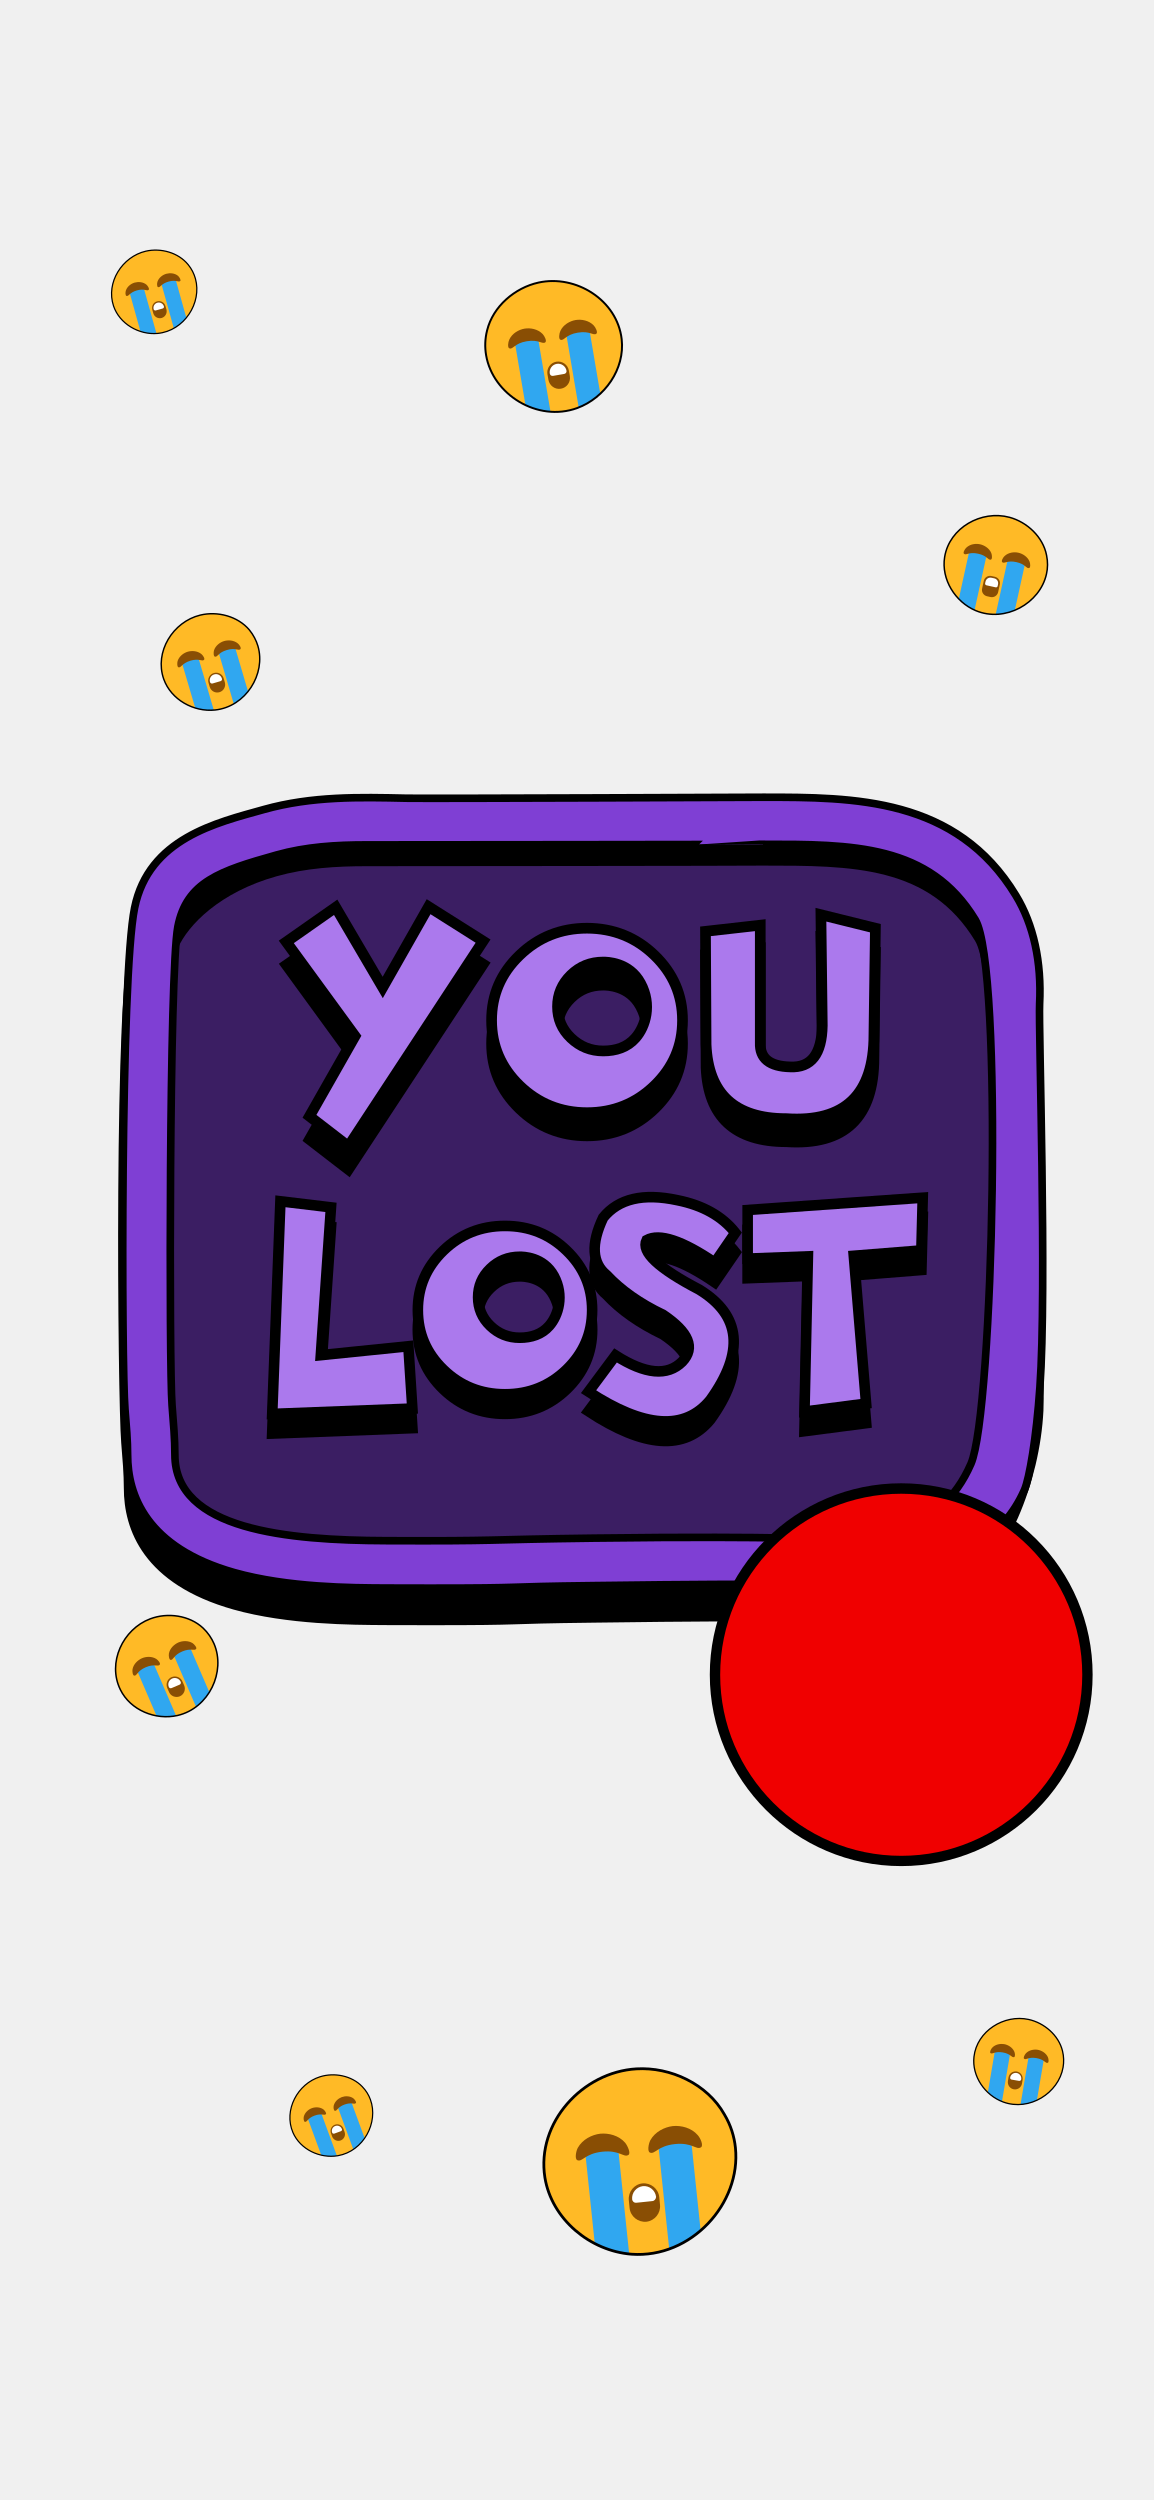
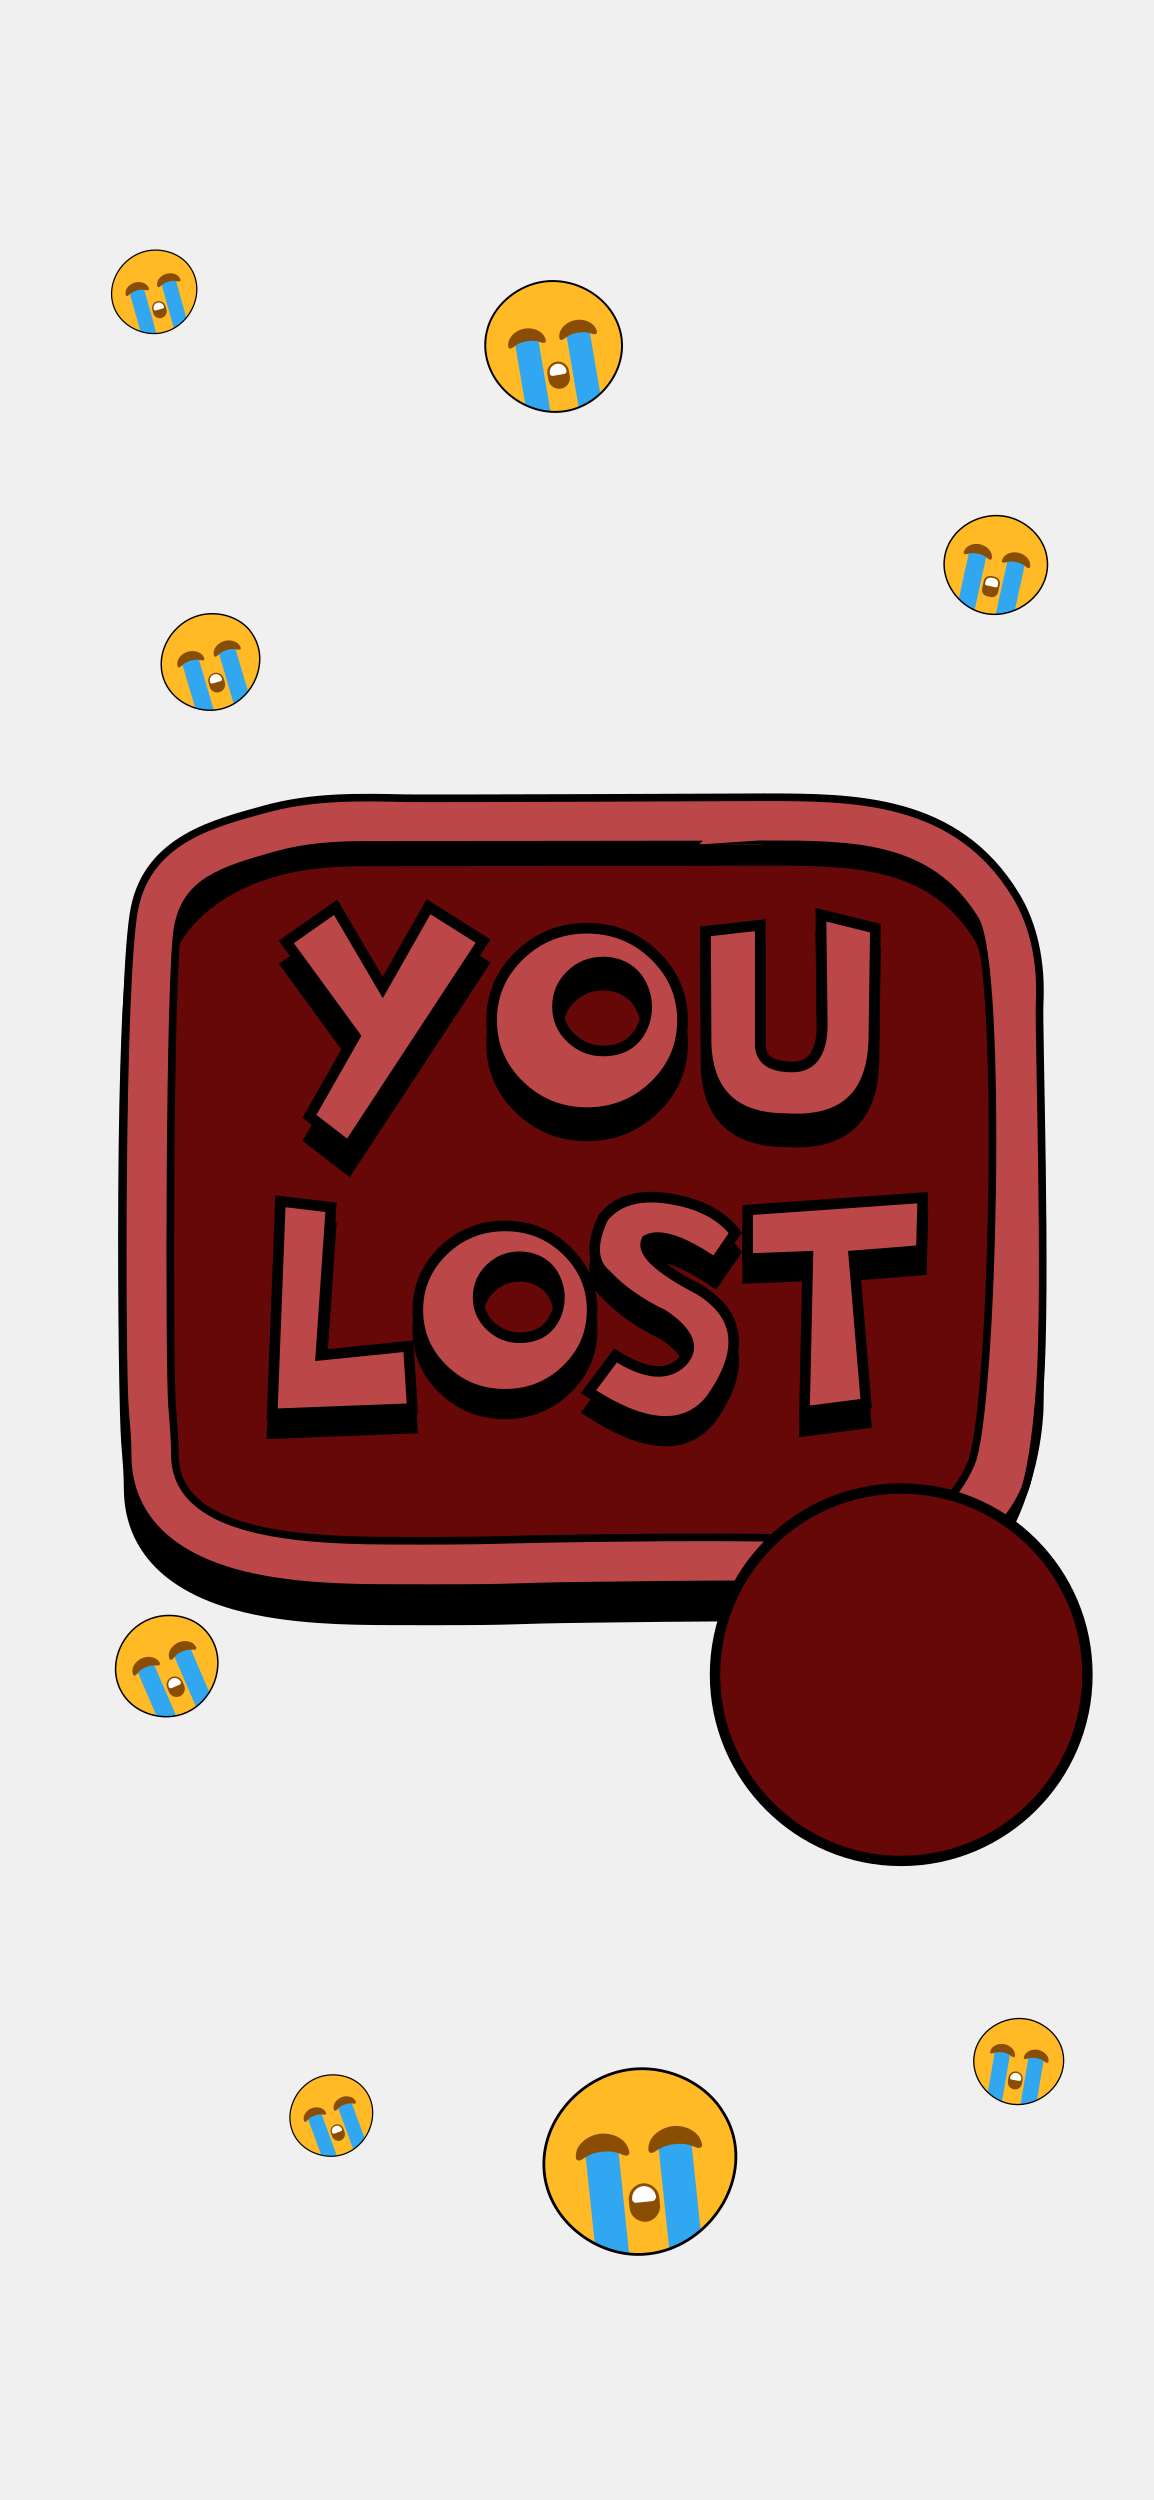
<svg xmlns="http://www.w3.org/2000/svg" xmlns:xlink="http://www.w3.org/1999/xlink" version="1.1" id="Layer_1" x="0px" y="0px" viewBox="0 0 1179 2556" style="enable-background:new 0 0 1179 2556;" xml:space="preserve">
  <style type="text/css">
	.st0{fill:#FFBA26;}
	.st1{fill:#894E04;}
	.st2{fill:#FFFFFF;}
	.st3{clip-path:url(#SVGID_00000084515904799742799510000004405406800678446772_);}
	.st4{fill:#30A7F0;}
	.st5{fill:none;stroke:#000000;stroke-width:1.333;stroke-miterlimit:10;}
	.st6{clip-path:url(#SVGID_00000116198721488687898950000003676905715645630130_);}
	.st7{fill:none;stroke:#000000;stroke-width:2.027;stroke-miterlimit:10;}
	.st8{clip-path:url(#SVGID_00000178890352439365459140000001639889091118144185_);}
	.st9{fill:none;stroke:#000000;stroke-width:1.483;stroke-miterlimit:10;}
	.st10{clip-path:url(#SVGID_00000181792408549145722800000002384496395006553015_);}
	.st11{fill:none;stroke:#000000;stroke-width:1.249;stroke-miterlimit:10;}
	.st12{clip-path:url(#SVGID_00000100373751323519921120000008508761349206257556_);}
	.st13{fill:none;stroke:#000000;stroke-width:1.532;stroke-miterlimit:10;}
	.st14{clip-path:url(#SVGID_00000133501068959256052000000013150691444266456222_);}
	.st15{fill:none;stroke:#000000;stroke-width:1.55;stroke-miterlimit:10;}
	.st16{clip-path:url(#SVGID_00000118380396609910873730000001492571043154238882_);}
	.st17{fill:none;stroke:#000000;stroke-width:2.862;stroke-miterlimit:10;}
	.st18{clip-path:url(#SVGID_00000111179968194771389820000003659712160874529727_);}
	.st19{fill:none;stroke:#000000;stroke-width:1.282;stroke-miterlimit:10;}
	.st20{stroke:#000000;stroke-width:7.798;stroke-miterlimit:10;}
- 	.st21{fill:#3B1E63;}
- 	.st22{fill:#7F3FD4;stroke:#000000;stroke-width:7.798;stroke-miterlimit:10;}
+ 	.st21{fill:#660708;}
+ 	.st22{fill:#bc4749;stroke:#000000;stroke-width:7.798;stroke-miterlimit:10;}
	.st23{stroke:#000000;stroke-width:10.92;stroke-miterlimit:10;}
- 	.st24{fill:#AB79ED;stroke:#000000;stroke-width:10.92;stroke-miterlimit:10;}
- 	.st25{fill:#F00000;}
- 	.st26{fill:#AB79ED;stroke:#000000;stroke-width:10.82;stroke-miterlimit:10;}
+ 	.st24{fill:#bc4749;stroke:#000000;stroke-width:10.92;stroke-miterlimit:10;}
+ 	.st25{fill:#660708;}
+ 	.st26{fill:#bc4749;stroke:#000000;stroke-width:10.82;stroke-miterlimit:10;}
</style>
  <g>
    <g>
      <path class="st0" d="M1086.9,2113.6c-4.5,26.4-34.5,45.3-61.2,35.5c-18.6-6.8-32.2-26.3-29.9-46.3c3-26.3,30.8-43.6,55.9-38.1    c15.9,3.5,30.7,16.1,34.6,32.2C1087.7,2102.6,1087.8,2108.3,1086.9,2113.6z" />
      <path class="st1" d="M1036.5,2136.1L1036.5,2136.1c-4-0.7-6.6-4.4-6-8.4l0.6-3.8c0.7-4,4.4-6.6,8.4-6l0,0c4,0.7,6.6,4.4,6,8.4    l-0.6,3.8C1044.3,2134.1,1040.5,2136.8,1036.5,2136.1z" />
      <path class="st2" d="M1041.9,2127.5l-7.6-1.3c-1-0.2-1.7-1.1-1.5-2.1l0,0c0.5-3.1,3.5-5.2,6.6-4.7l0,0c3.1,0.5,5.2,3.5,4.7,6.6    l0,0C1043.9,2127,1042.9,2127.7,1041.9,2127.5z" />
      <g>
        <g>
          <defs>
            <path id="SVGID_1_" d="M1086.9,2113.6c-4.5,26.4-34.5,45.3-61.2,35.5c-18.6-6.8-32.2-26.3-29.9-46.3       c3-26.3,30.8-43.6,55.9-38.1c15.9,3.5,30.7,16.1,34.6,32.2C1087.7,2102.6,1087.8,2108.3,1086.9,2113.6z" />
          </defs>
          <clipPath id="SVGID_00000145029346788394443530000010171077442123181227_">
            <use xlink:href="#SVGID_1_" style="overflow:visible;" />
          </clipPath>
          <g style="clip-path:url(#SVGID_00000145029346788394443530000010171077442123181227_);">
            <rect x="993.5" y="2115.3" transform="matrix(0.1671 -0.9859 0.9859 0.1671 -1243.132 2774.86)" class="st4" width="54.6" height="15.8" />
            <rect x="1028" y="2121.2" transform="matrix(0.1671 -0.9859 0.9859 0.1671 -1220.219 2813.777)" class="st4" width="54.6" height="15.8" />
            <g>
              <path class="st1" d="M1036.8,2103.2c-2.5,0.8-3.3-3.4-11.6-4.8c-8.2-1.4-10.5,2.2-12.5,0.7c-1.2-0.9,0.5-4.3,1.8-5.6        c3.2-3.4,8.2-4.2,12.1-3.6c3.9,0.7,8.3,3.2,10.3,7.4C1037.8,2099,1038.2,2102.8,1036.8,2103.2z" />
            </g>
            <g>
              <path class="st1" d="M1071.2,2109c-2.5,0.8-3.3-3.4-11.6-4.8c-8.3-1.4-10.5,2.2-12.5,0.7c-1.2-0.9,0.5-4.3,1.8-5.6        c3.2-3.4,8.2-4.2,12.1-3.6c3.9,0.7,8.3,3.2,10.3,7.4C1072.1,2104.9,1072.6,2108.6,1071.2,2109z" />
            </g>
          </g>
        </g>
      </g>
      <path class="st5" d="M1086.9,2113.6c-4.5,26.4-34.5,45.3-61.2,35.5c-18.6-6.8-32.2-26.3-29.9-46.3c3-26.3,30.8-43.6,55.9-38.1    c15.9,3.5,30.7,16.1,34.6,32.2C1087.7,2102.6,1087.8,2108.3,1086.9,2113.6z" />
    </g>
    <g>
      <path class="st0" d="M497,363.2c6.8,40.1,52.5,68.8,93.1,54c28.2-10.3,49-40,45.5-70.4c-4.6-40-46.8-66.3-85-57.9    c-24.2,5.3-46.6,24.4-52.6,48.9C495.8,346.5,495.6,355.1,497,363.2z" />
      <path class="st1" d="M573.5,397.4L573.5,397.4c6-1,10.1-6.7,9.1-12.8l-1-5.7c-1-6-6.7-10.1-12.8-9.1l0,0c-6,1-10.1,6.7-9.1,12.8    l1,5.7C561.8,394.4,567.5,398.5,573.5,397.4z" />
      <path class="st2" d="M565.4,384.3l11.5-2c1.5-0.3,2.6-1.7,2.3-3.2l0,0c-0.8-4.7-5.3-7.9-10-7.1l0,0c-4.7,0.8-7.9,5.3-7.1,10l0,0    C562.4,383.5,563.8,384.6,565.4,384.3z" />
      <g>
        <g>
          <defs>
            <path id="SVGID_00000163038375336739027770000007344474929104307381_" d="M497,363.2c6.8,40.1,52.5,68.8,93.1,54       c28.2-10.3,49-40,45.5-70.4c-4.6-40-46.8-66.3-85-57.9c-24.2,5.3-46.6,24.4-52.6,48.9C495.8,346.5,495.6,355.1,497,363.2z" />
          </defs>
          <clipPath id="SVGID_00000124844504304380359000000002725891243693364353_">
            <use xlink:href="#SVGID_00000163038375336739027770000007344474929104307381_" style="overflow:visible;" />
          </clipPath>
          <g style="clip-path:url(#SVGID_00000124844504304380359000000002725891243693364353_);">
            <rect x="585.3" y="336.4" transform="matrix(0.9859 -0.1671 0.1671 0.9859 -54.7617 105.1318)" class="st4" width="24.1" height="83.1" />
            <rect x="532.8" y="345.3" transform="matrix(0.9859 -0.1671 0.1671 0.9859 -56.9844 96.4878)" class="st4" width="24.1" height="83.1" />
            <g>
              <path class="st1" d="M573.1,347.4c3.8,1.2,5-5.2,17.6-7.3c12.5-2.1,15.9,3.4,19,1.1c1.8-1.4-0.8-6.5-2.7-8.5        c-4.9-5.1-12.5-6.5-18.5-5.5c-5.9,1-12.7,4.8-15.6,11.2C571.7,341,570.9,346.7,573.1,347.4z" />
            </g>
            <g>
              <path class="st1" d="M520.9,356.2c3.8,1.2,5-5.2,17.6-7.3c12.5-2.1,15.9,3.4,19,1.1c1.8-1.4-0.8-6.5-2.7-8.5        c-4.9-5.1-12.5-6.5-18.5-5.5c-5.9,1-12.7,4.8-15.6,11.2C519.4,349.9,518.7,355.6,520.9,356.2z" />
            </g>
          </g>
        </g>
      </g>
      <path class="st7" d="M497,363.2c6.8,40.1,52.5,68.8,93.1,54c28.2-10.3,49-40,45.5-70.4c-4.6-40-46.8-66.3-85-57.9    c-24.2,5.3-46.6,24.4-52.6,48.9C495.8,346.5,495.6,355.1,497,363.2z" />
    </g>
    <g>
      <path class="st0" d="M263.7,660.5c8.4,28.6-12.4,62.1-43.8,65.4c-21.9,2.3-45-10.5-52.5-31.6c-9.8-27.8,9.4-58.6,37.3-65.4    c17.6-4.3,38.5,1.1,50.3,15.2C259.1,649.2,262,654.8,263.7,660.5z" />
      <path class="st1" d="M224.4,707.7L224.4,707.7c-4.3,1.3-8.8-1.2-10-5.5l-1.2-4.1c-1.3-4.3,1.2-8.8,5.5-10l0,0    c4.3-1.3,8.8,1.2,10,5.5l1.2,4.1C231.1,701.9,228.7,706.4,224.4,707.7z" />
      <path class="st2" d="M225.5,696.4l-8.2,2.4c-1.1,0.3-2.2-0.3-2.6-1.4l0,0c-1-3.4,0.9-6.9,4.3-7.9l0,0c3.4-1,6.9,0.9,7.9,4.3l0,0    C227.3,694.9,226.6,696.1,225.5,696.4z" />
      <g>
        <g>
          <defs>
            <path id="SVGID_00000176029088076111386570000011064844061559151549_" d="M263.7,660.5c8.4,28.6-12.4,62.1-43.8,65.4       c-21.9,2.3-45-10.5-52.5-31.6c-9.8-27.8,9.4-58.6,37.3-65.4c17.6-4.3,38.5,1.1,50.3,15.2C259.1,649.2,262,654.8,263.7,660.5z" />
          </defs>
          <clipPath id="SVGID_00000128472149932170481870000015433478892322203305_">
            <use xlink:href="#SVGID_00000176029088076111386570000011064844061559151549_" style="overflow:visible;" />
          </clipPath>
          <g style="clip-path:url(#SVGID_00000128472149932170481870000015433478892322203305_);">
            <rect x="193.7" y="672.1" transform="matrix(0.9591 -0.2831 0.2831 0.9591 -190.6037 86.0791)" class="st4" width="17.6" height="60.8" />
            <rect x="231.1" y="661.2" transform="matrix(0.9591 -0.2831 0.2831 0.9591 -185.9673 96.1922)" class="st4" width="17.6" height="60.8" />
            <g>
              <path class="st1" d="M208.6,674.6c-2.1,2-5-1.8-13.9,0.9s-9.3,7.3-12.1,6.8c-1.6-0.3-1.6-4.5-1-6.5c1.6-4.9,6.2-8.3,10.4-9.5        c4.2-1.2,9.9-0.9,13.9,2.4C207.5,670,209.8,673.5,208.6,674.6z" />
            </g>
            <g>
              <path class="st1" d="M245.8,663.7c-2.1,2-5-1.8-13.9,0.9c-8.9,2.6-9.3,7.3-12.1,6.8c-1.6-0.3-1.6-4.5-1-6.5        c1.6-4.9,6.2-8.3,10.4-9.5c4.2-1.2,9.9-0.9,13.9,2.4C244.7,659,247,662.5,245.8,663.7z" />
            </g>
          </g>
        </g>
      </g>
      <path class="st9" d="M263.7,660.5c8.4,28.6-12.4,62.1-43.8,65.4c-21.9,2.3-45-10.5-52.5-31.6c-9.8-27.8,9.4-58.6,37.3-65.4    c17.6-4.3,38.5,1.1,50.3,15.2C259.1,649.2,262,654.8,263.7,660.5z" />
    </g>
    <g>
      <path class="st0" d="M378.7,2146.6c8.6,23.5-7,52.9-33.3,57.4c-18.3,3.1-38.4-6.4-45.9-23.7c-9.8-22.8,4.7-49.8,27.7-57    c14.5-4.6,32.4-1.2,43.1,10C374.3,2137.4,377,2141.9,378.7,2146.6z" />
      <path class="st1" d="M348.3,2188.4L348.3,2188.4c-3.5,1.3-7.4-0.5-8.7-4l-1.2-3.4c-1.3-3.5,0.5-7.4,4-8.7l0,0    c3.5-1.3,7.4,0.5,8.7,4l1.2,3.4C353.6,2183.2,351.8,2187.1,348.3,2188.4z" />
      <path class="st2" d="M348.6,2178.9l-6.8,2.5c-0.9,0.3-1.9-0.1-2.2-1l0,0c-1-2.8,0.4-5.8,3.2-6.8l0,0c2.8-1,5.8,0.4,6.8,3.2l0,0    C350,2177.5,349.5,2178.5,348.6,2178.9z" />
      <g>
        <g>
          <defs>
            <path id="SVGID_00000068670865761736716630000000760780907731714695_" d="M378.7,2146.6c8.6,23.5-7,52.9-33.3,57.4       c-18.3,3.1-38.4-6.4-45.9-23.7c-9.8-22.8,4.7-49.8,27.7-57c14.5-4.6,32.4-1.2,43.1,10C374.3,2137.4,377,2141.9,378.7,2146.6z" />
          </defs>
          <clipPath id="SVGID_00000137115435479008772240000013489785729917915058_">
            <use xlink:href="#SVGID_00000068670865761736716630000000760780907731714695_" style="overflow:visible;" />
          </clipPath>
          <g style="clip-path:url(#SVGID_00000137115435479008772240000013489785729917915058_);">
            <rect x="322.2" y="2159.6" transform="matrix(0.9388 -0.3446 0.3446 0.9388 -732.7858 247.3945)" class="st4" width="14.8" height="51.2" />
            <rect x="353" y="2148.3" transform="matrix(0.9388 -0.3446 0.3446 0.9388 -727.0038 257.3157)" class="st4" width="14.8" height="51.2" />
            <g>
              <path class="st1" d="M333.2,2161.5c-1.7,1.8-4.3-1.2-11.6,1.5c-7.3,2.7-7.5,6.7-9.8,6.4c-1.4-0.2-1.6-3.7-1.2-5.4        c1.1-4.2,4.7-7.3,8.2-8.6s8.3-1.3,11.8,1.2C332,2157.7,334.1,2160.5,333.2,2161.5z" />
            </g>
            <g>
              <path class="st1" d="M363.8,2150.2c-1.7,1.8-4.3-1.2-11.6,1.5c-7.3,2.7-7.5,6.7-9.8,6.4c-1.4-0.2-1.6-3.7-1.2-5.4        c1.1-4.2,4.7-7.3,8.2-8.6c3.5-1.3,8.3-1.3,11.8,1.2C362.6,2146.4,364.8,2149.2,363.8,2150.2z" />
            </g>
          </g>
        </g>
      </g>
      <path class="st11" d="M378.7,2146.6c8.6,23.5-7,52.9-33.3,57.4c-18.3,3.1-38.4-6.4-45.9-23.7c-9.8-22.8,4.7-49.8,27.7-57    c14.5-4.6,32.4-1.2,43.1,10C374.3,2137.4,377,2141.9,378.7,2146.6z" />
    </g>
    <g>
      <path class="st0" d="M1069.9,586.9c-6.6,30-42.2,50-72.3,37.4c-21-8.8-35.5-32-31.8-54.8c4.9-30.1,37.7-48.3,66.3-40.6    c18.1,4.9,34.3,20.1,37.9,38.8C1071.4,574.4,1071.3,580.9,1069.9,586.9z" />
      <path class="st1" d="M1012.7,610.4l-3.6-0.8c-3.5-0.8-5.8-4.3-5-7.8l1.7-7.9c0.8-3.5,4.3-5.8,7.8-5l3.6,0.8c3.5,0.8,5.8,4.3,5,7.8    l-1.7,7.9C1019.7,608.9,1016.2,611.2,1012.7,610.4z" />
      <path class="st2" d="M1018,600.5l-9.5-2.1c-0.9-0.2-1.5-1.1-1.3-2l0.4-1.8c0.6-2.8,3.3-4.5,6.1-3.9l2.8,0.6    c2.8,0.6,4.5,3.3,3.9,6.1l-0.4,1.8C1019.8,600.1,1018.9,600.7,1018,600.5z" />
      <g>
        <g>
          <defs>
            <path id="SVGID_00000039825902871950462480000016398406197896626085_" d="M1069.9,586.9c-6.6,30-42.2,50-72.3,37.4       c-21-8.8-35.5-32-31.8-54.8c4.9-30.1,37.7-48.3,66.3-40.6c18.1,4.9,34.3,20.1,37.9,38.8       C1071.4,574.4,1071.3,580.9,1069.9,586.9z" />
          </defs>
          <clipPath id="SVGID_00000098940816321848606800000015488056486696246156_">
            <use xlink:href="#SVGID_00000039825902871950462480000016398406197896626085_" style="overflow:visible;" />
          </clipPath>
          <g style="clip-path:url(#SVGID_00000098940816321848606800000015488056486696246156_);">
            <rect x="962.1" y="585.3" transform="matrix(0.2145 -0.9767 0.9767 0.2145 199.8494 1437.327)" class="st4" width="62.8" height="18.2" />
            <rect x="1001.5" y="593.9" transform="matrix(0.2145 -0.9767 0.9767 0.2145 222.3228 1482.474)" class="st4" width="62.8" height="18.2" />
            <g>
              <path class="st1" d="M1013,572.2c-2.9,0.7-3.6-4.1-13-6.1c-9.4-2.1-12.1,2-14.4,0.1c-1.3-1.1,0.8-4.9,2.4-6.3        c3.9-3.7,9.7-4.4,14.1-3.4c4.4,1,9.4,4.1,11.4,9C1014.3,567.5,1014.7,571.8,1013,572.2z" />
            </g>
            <g>
              <path class="st1" d="M1052.1,580.8c-2.9,0.7-3.6-4.1-13-6.1c-9.4-2.1-12.1,2-14.4,0.1c-1.3-1.1,0.8-4.9,2.4-6.3        c3.9-3.7,9.7-4.4,14.1-3.4c4.4,1,9.4,4.1,11.4,9C1053.4,576.1,1053.8,580.4,1052.1,580.8z" />
            </g>
          </g>
        </g>
      </g>
      <path class="st13" d="M1069.9,586.9c-6.6,30-42.2,50-72.3,37.4c-21-8.8-35.5-32-31.8-54.8c4.9-30.1,37.7-48.3,66.3-40.6    c18.1,4.9,34.3,20.1,37.9,38.8C1071.4,574.4,1071.3,580.9,1069.9,586.9z" />
    </g>
    <g>
      <path class="st0" d="M218.8,1680.5c12.3,28.6-5.1,66-37.3,73.4c-22.4,5.1-48.1-5.3-58.4-26.3c-13.7-27.6,2.5-62,30.5-72.5    c17.7-6.7,40.1-3.7,54.1,9.5C212.6,1669.3,216.3,1674.7,218.8,1680.5z" />
      <path class="st1" d="M183.9,1734.3L183.9,1734.3c-4.3,1.8-9.3-0.1-11.1-4.4l-1.8-4.1c-1.8-4.3,0.1-9.3,4.4-11.1l0,0    c4.3-1.8,9.3,0.1,11.1,4.4l1.8,4.1C190.1,1727.4,188.2,1732.4,183.9,1734.3z" />
      <path class="st2" d="M183.6,1722.4l-8.2,3.5c-1.1,0.5-2.4,0-2.8-1.1l0,0c-1.4-3.4,0.1-7.2,3.5-8.7l0,0c3.4-1.4,7.2,0.1,8.7,3.5    l0,0C185.2,1720.7,184.7,1722,183.6,1722.4z" />
      <g>
        <g>
          <defs>
            <path id="SVGID_00000022525749221958034490000012725175684987147411_" d="M218.8,1680.5c12.3,28.6-5.1,66-37.3,73.4       c-22.4,5.1-48.1-5.3-58.4-26.3c-13.7-27.6,2.5-62,30.5-72.5c17.7-6.7,40.1-3.7,54.1,9.5       C212.6,1669.3,216.3,1674.7,218.8,1680.5z" />
          </defs>
          <clipPath id="SVGID_00000014618243427961613110000007367574173820342463_">
            <use xlink:href="#SVGID_00000022525749221958034490000012725175684987147411_" style="overflow:visible;" />
          </clipPath>
          <g style="clip-path:url(#SVGID_00000014618243427961613110000007367574173820342463_);">
            <rect x="151.1" y="1699.8" transform="matrix(0.9184 -0.3956 0.3956 0.9184 -671.9551 204.6922)" class="st4" width="18.4" height="63.5" />
            <rect x="188.5" y="1683.7" transform="matrix(0.9184 -0.3956 0.3956 0.9184 -662.5324 218.174)" class="st4" width="18.4" height="63.5" />
            <g>
              <path class="st1" d="M163.3,1702c-1.9,2.3-5.4-1.2-14.3,2.6c-8.9,3.8-8.8,8.8-11.7,8.6c-1.7-0.1-2.2-4.5-1.8-6.6        c1-5.3,5.4-9.3,9.6-11.2c4.2-1.8,10.1-2.2,14.7,0.7C161.6,1697.3,164.5,1700.6,163.3,1702z" />
            </g>
            <g>
              <path class="st1" d="M200.5,1685.9c-1.9,2.3-5.4-1.2-14.3,2.6c-8.9,3.8-8.8,8.8-11.7,8.6c-1.7-0.1-2.2-4.5-1.8-6.6        c1-5.3,5.4-9.3,9.6-11.2c4.2-1.8,10.1-2.2,14.7,0.7C198.8,1681.3,201.6,1684.6,200.5,1685.9z" />
            </g>
          </g>
        </g>
      </g>
      <path class="st15" d="M218.8,1680.5c12.3,28.6-5.1,66-37.3,73.4c-22.4,5.1-48.1-5.3-58.4-26.3c-13.7-27.6,2.5-62,30.5-72.5    c17.7-6.7,40.1-3.7,54.1,9.5C212.6,1669.3,216.3,1674.7,218.8,1680.5z" />
    </g>
    <g>
      <path class="st0" d="M751.9,2195.8c6,57.1-45.3,113.4-106.2,108.9c-42.4-3.3-81.7-35.8-88.6-78.4c-8.9-56.1,38.5-107.8,93.5-111.1    c35-2.1,72.6,15.5,90,46.6C747.2,2172.8,750.7,2184.4,751.9,2195.8z" />
      <path class="st1" d="M660.9,2271.5L660.9,2271.5c-8.5,0.8-16.3-5.4-17.2-13.9l-0.8-8.1c-0.8-8.5,5.4-16.3,13.9-17.2l0,0    c8.5-0.8,16.3,5.4,17.2,13.9l0.8,8.1C675.6,2262.8,669.4,2270.5,660.9,2271.5z" />
      <path class="st2" d="M666.9,2250.4l-16.3,1.7c-2.3,0.2-4.1-1.4-4.3-3.5l0,0c-0.6-6.6,4.1-12.6,11-13.5l0,0    c6.6-0.6,12.6,4.1,13.5,11l0,0C670.6,2248.3,669.2,2250.2,666.9,2250.4z" />
      <g>
        <g>
          <defs>
            <path id="SVGID_00000162342378422174972350000003891151217442216084_" d="M751.9,2195.8c6,57.1-45.3,113.4-106.2,108.9       c-42.4-3.3-81.7-35.8-88.6-78.4c-8.9-56.1,38.5-107.8,93.5-111.1c35-2.1,72.6,15.5,90,46.6       C747.2,2172.8,750.7,2184.4,751.9,2195.8z" />
          </defs>
          <clipPath id="SVGID_00000177470991898020284550000015967843811910759096_">
            <use xlink:href="#SVGID_00000162342378422174972350000003891151217442216084_" style="overflow:visible;" />
          </clipPath>
          <g style="clip-path:url(#SVGID_00000177470991898020284550000015967843811910759096_);">
            <rect x="604" y="2195.4" transform="matrix(0.9946 -0.1041 0.1041 0.9946 -231.2673 76.8858)" class="st4" width="33.9" height="117.3" />
            <rect x="678.7" y="2187.5" transform="matrix(0.9946 -0.1041 0.1041 0.9946 -230.0432 84.6195)" class="st4" width="33.9" height="117.3" />
            <g>
              <path class="st1" d="M642.5,2203.2c-4.8,3.1-8.9-5.2-26.7-3.3c-17.8,1.9-20.3,10.8-25.5,8.7c-2.9-1.2-1.4-9.1,0.4-12.6        c4.8-8.7,14.5-13.5,23-14.5c8.5-0.8,19,1.7,25.5,9.3C641.8,2194.1,645.1,2201.6,642.5,2203.2z" />
            </g>
            <g>
              <path class="st1" d="M716.7,2195.4c-4.8,3.1-8.9-5.2-26.7-3.3c-17.8,1.9-20.3,10.8-25.5,8.7c-2.9-1.2-1.4-9.1,0.4-12.6        c4.8-8.7,14.5-13.5,23-14.5c8.5-0.8,19,1.7,25.5,9.3C716.3,2186.2,719.4,2193.7,716.7,2195.4z" />
            </g>
          </g>
        </g>
      </g>
      <path class="st17" d="M751.9,2195.8c6,57.1-45.3,113.4-106.2,108.9c-42.4-3.3-81.7-35.8-88.6-78.4    c-8.9-56.1,38.5-107.8,93.5-111.1c35-2.1,72.6,15.5,90,46.6C747.2,2172.8,750.7,2184.4,751.9,2195.8z" />
    </g>
    <g>
      <path class="st0" d="M199.8,284.9c6.9,24.8-11.5,53.5-38.7,56c-18.9,1.7-38.8-9.7-45-28c-8.1-24.1,8.9-50.5,33-56.1    c15.3-3.5,33.3,1.4,43.3,13.8C196,275,198.4,279.9,199.8,284.9z" />
      <path class="st1" d="M165.3,325.1L165.3,325.1c-3.7,1-7.6-1.1-8.6-4.9l-1-3.5c-1-3.7,1.1-7.6,4.9-8.6l0,0c3.7-1,7.6,1.1,8.6,4.9    l1,3.5C171.1,320.2,169,324,165.3,325.1z" />
      <path class="st2" d="M166.4,315.4l-7.1,2c-0.9,0.3-1.9-0.3-2.2-1.2l0,0c-0.8-2.9,0.9-5.9,3.8-6.7l0,0c2.9-0.8,5.9,0.9,6.7,3.8l0,0    C167.9,314.1,167.3,315.1,166.4,315.4z" />
      <g>
        <g>
          <defs>
            <path id="SVGID_00000064314664210287724920000011996956646499149487_" d="M199.8,284.9c6.9,24.8-11.5,53.5-38.7,56       c-18.9,1.7-38.8-9.7-45-28c-8.1-24.1,8.9-50.5,33-56.1c15.3-3.5,33.3,1.4,43.3,13.8C196,275,198.4,279.9,199.8,284.9z" />
          </defs>
          <clipPath id="SVGID_00000080886464450645670640000006168478875025067400_">
            <use xlink:href="#SVGID_00000064314664210287724920000011996956646499149487_" style="overflow:visible;" />
          </clipPath>
          <g style="clip-path:url(#SVGID_00000080886464450645670640000006168478875025067400_);">
            <rect x="138.7" y="294" transform="matrix(0.9631 -0.269 0.269 0.9631 -80.7595 51.1601)" class="st4" width="15.2" height="52.5" />
            <rect x="171.2" y="285" transform="matrix(0.9631 -0.269 0.269 0.9631 -77.1339 59.573)" class="st4" width="15.2" height="52.5" />
            <g>
              <path class="st1" d="M152,296.3c-1.8,1.7-4.3-1.6-12,0.6c-7.7,2.2-8.2,6.2-10.6,5.7c-1.4-0.3-1.3-3.9-0.7-5.6        c1.4-4.2,5.4-7.1,9.1-8.1s8.6-0.7,12,2.2C151.1,292.3,153.1,295.4,152,296.3z" />
            </g>
            <g>
              <path class="st1" d="M184.3,287.3c-1.8,1.7-4.3-1.6-12,0.6c-7.7,2.2-8.2,6.2-10.6,5.7c-1.4-0.3-1.3-3.9-0.7-5.6        c1.4-4.2,5.4-7.1,9.1-8.1s8.6-0.7,12,2.2C183.4,283.3,185.3,286.4,184.3,287.3z" />
            </g>
          </g>
        </g>
      </g>
      <path class="st19" d="M199.8,284.9c6.9,24.8-11.5,53.5-38.7,56c-18.9,1.7-38.8-9.7-45-28c-8.1-24.1,8.9-50.5,33-56.1    c15.3-3.5,33.3,1.4,43.3,13.8C196,275,198.4,279.9,199.8,284.9z" />
    </g>
    <g>
      <g>
        <g>
          <g>
            <path class="st20" d="M439.5,1657.7c-15.1,0-30.1,0-45.1-0.1c-35-0.2-100.1-0.4-154.8-15.8c-90.2-25.5-109.1-79.5-109.1-120.3       c0-14.2-1.3-30-2.7-46.8c-3.6-42.8-7.6-473.1,9.8-512.5c23.4-53.5,83.7-87,132.3-100.6c48.9-13.7,98-12.6,145.5-11.5       c22.8,0.5,37.2-2.5,93.5-2.3c22.7,0.1,46.3,0.2,69.4,0.1c117-0.6,66.2,1.2,181.3,1.2h20.7c92.6,0,197.5,0.1,258.3,100.4       c18.1,29.7,26.5,449.9,24.3,492.8c-1.8,35.7-10.9,74.1-25.7,107.9c-21.7,49.8-58,81-110.7,95.4l0,0       c-43.4,11.9-91,9.7-137.1,8.4c-14.2-0.4-79.7-0.3-181.4,1.1C505.6,1656.3,544.5,1657.7,439.5,1657.7z M375.2,897.8       c-31.8,0-62.5,1.9-92.4,10.3c-57.9,16.2-90.5,49.7-101,73.5c-12.3,28.2-9,450.3-5.9,489.1c1.4,17.8,2.9,34.6,2.9,50.7       c0,77.1,115.3,87.4,215.7,87.8c119.3,0.5,95.9-1.1,212.7-2.6c101.9-1.4,37.5-1.9,141.5-1.9c13.8,0,28.2,1.3,42,1.6       c42.5,1.2,86.6,2.4,123-7.6c38.2-10.4,63.3-32.1,79-68.1c23-52.6,33.3-508.7,4.4-556.3c-46.8-77.1-125.7-77.1-217-77.1h-20.7       c-115,0-64.2-1.8-181-1.2c-23.3,0.1-46.9,0-69.8-0.1c-55.8-0.2-71.8,2.9-94.5,2.3C400.9,898.1,388,897.8,375.2,897.8z" />
          </g>
          <g>
            <path d="M375.2,863.8c-31.8,0-62.5,1.9-92.4,10.3c-57.9,16.2-90.5,49.7-101,73.5c-12.3,28.2-9,450.3-5.9,489.1       c1.4,17.8,2.9,34.6,2.9,50.7c0,77.1,115.3,87.4,215.7,87.8c119.3,0.5,95.9-1.1,212.7-2.6c101.9-1.4,37.5-1.9,141.5-1.9       c13.8,0,28.2,1.3,42,1.6c42.5,1.2,86.6,2.4,123-7.6c38.2-10.4,63.3-32.1,79-68.1c23-52.6,33.3-508.7,4.4-556.3       c-46.8-77.1-125.7-77.1-217-77.1h-20.7c-115,0-64.2-1.8-181-1.2c-23.3,0.1-46.9,0-69.8-0.1c-55.8-0.2-71.8,2.9-94.5,2.3       C400.9,864.1,388,863.8,375.2,863.8z" />
          </g>
          <g>
            <path class="st21" d="M375.2,885.6c-31.8,0-62.5,1.9-92.4,10.3c-57.9,16.2-90.5,49.7-101,73.5c-12.3,28.2-9,450.3-5.9,489.1       c1.4,17.8,2.9,34.6,2.9,50.7c0,77.1,115.3,87.4,215.7,87.8c119.3,0.5,250.2-4.5,354.1-4.5c13.8,0,28.2,1.3,42,1.6       c42.5,1.2,86.6,2.4,123-7.6c38.2-10.4,63.3-32.1,79-68.1c23-52.6,33.3-508.7,4.4-556.3c-46.8-77.1-125.7-77.1-217-77.1       C780.1,885.3,388,885.6,375.2,885.6z" />
          </g>
          <g>
            <path class="st22" d="M439.5,1623.7c-15.1,0-30.1,0-45.1-0.1c-35-0.2-100.1-0.4-154.8-15.8c-90.2-25.5-109.1-79.5-109.1-120.3       c0-14.2-1.3-30-2.7-46.8c-3.6-42.8-4.7-441.5,9.8-512.5s83.7-87,132.3-100.6c48.9-13.7,98-12.6,145.5-11.5       c22.8,0.5,364.9-1,364.9-1c92.6,0,197.5,0.1,258.3,100.4c18.1,29.7,26.5,68.1,24.3,110.9c-1.2,23.6,7.5,290,0.3,391.8       c-3.6,52.2-10.8,93.5-15.8,105c-21.7,49.8-68.3,74-121,88.4l0,0c-43.4,11.9-91,9.7-137.1,8.4c-14.2-0.4-79.7-0.3-181.4,1.1       C505.6,1622.3,544.5,1623.7,439.5,1623.7z M375.2,863.8c-31.8,0-62.5,1.9-92.4,10.3c-57.9,16.2-92.2,27.6-101,73.5       s-9,450.3-5.9,489.1c1.4,17.8,2.9,34.6,2.9,50.7c0,77.1,115.3,87.4,215.7,87.8c119.3,0.5,95.9-1.1,212.7-2.6       c101.9-1.4,169.6-0.6,183.5-0.3c42.5,1.2,86.6,2.4,123-7.6c38.2-10.4,63.3-32.1,79-68.1c23-52.6,33.3-508.7,4.4-556.3       c-46.8-77.1-125.7-77.1-217-77.1C780.1,863.5,388,863.8,375.2,863.8z" />
          </g>
          <g>
            <g>
              <path class="st23" d="M356.2,1195.7l-39.8-30.7l46.6-82l-70.2-96.4l50.5-35.4l48.1,82l46.9-82.6l55.7,35.2L356.2,1195.7z" />
              <path class="st23" d="M669.2,1000.4c19,18.4,28.6,40.6,28.6,66.5c0,26-9.5,48.2-28.6,66.7c-19,18.4-42.1,27.7-69,27.7        s-50-9.3-69-27.7c-19-18.4-28.6-40.6-28.6-66.7c0-25.9,9.5-48.1,28.6-66.5c19-18.4,42.1-27.7,69-27.7        C627.1,972.8,650.2,981.9,669.2,1000.4z M616.7,1007.2c-13,0-23.9,4.4-33,13.3s-13.7,19.6-13.7,32.2s4.5,23.3,13.7,32.1        s20.1,13.3,33,13.3c13,0,24.6-3.7,33-13.3c10.3-11.6,17-34.1,5.2-55.9C643.3,1007.2,620.1,1007.2,616.7,1007.2z" />
              <path class="st23" d="M721.3,975.8l56-6.3v120.3c-0.6,15.9,9.6,24.1,30.5,24.6c21.5,1.1,32.4-13.1,32.9-42.2l-1.4-113.4        l55.7,13.8l-1.5,108.9c0,61.2-29.8,89.8-89.6,85.8c-52.5,0-79.9-25.3-82-75.8L721.3,975.8z" />
            </g>
            <g>
              <path class="st24" d="M356.2,1172l-39.8-30.7l46.6-82L292.7,963l50.5-35.4l48.1,82l46.9-82.6l55.7,35.2L356.2,1172z" />
              <path class="st24" d="M669.2,976.7c19,18.4,28.6,40.6,28.6,66.5c0,26-9.5,48.2-28.6,66.7c-19,18.4-42.1,27.7-69,27.7        s-50-9.3-69-27.7c-19-18.4-28.6-40.6-28.6-66.7c0-25.9,9.5-48.1,28.6-66.5c19-18.4,42.1-27.7,69-27.7        C627.1,949.1,650.2,958.3,669.2,976.7z M616.7,983.6c-13,0-23.9,4.4-33,13.3s-13.7,19.6-13.7,32.2c0,12.6,4.5,23.3,13.7,32.1        s20.1,13.3,33,13.3c13,0,24.6-3.7,33-13.3c10.3-11.6,17-34.1,5.2-55.9C643.3,983.6,620.1,983.6,616.7,983.6z" />
              <path class="st24" d="M721.3,952.2l56-6.3v120.3c-0.6,15.9,9.6,24.1,30.5,24.6c21.5,1.1,32.4-13.1,32.9-42.2l-1.4-113.4        L895,949l-1.5,108.9c0,61.2-29.8,89.8-89.6,85.8c-52.5,0-79.9-25.3-82-75.8L721.3,952.2z" />
            </g>
          </g>
        </g>
      </g>
      <g>
        <g>
          <circle class="st25" cx="921.4" cy="1712.3" r="190.4" />
          <path d="M921.4,1907.9c-107.8,0-195.7-87.8-195.7-195.7s87.8-195.7,195.7-195.7s195.7,87.8,195.7,195.7      S1029.3,1907.9,921.4,1907.9z M921.4,1527.2c-102.1,0-185.1,83-185.1,185.1s83,185.1,185.1,185.1s185.1-83,185.1-185.1      S1023.5,1527.2,921.4,1527.2z" />
        </g>
      </g>
      <g>
        <path class="st23" d="M579.3,1298.6c17.4,16.8,26.1,37.1,26.1,60.8c0,23.8-8.7,44-26.1,60.9c-17.4,16.8-38.4,25.2-63,25.2     c-24.6,0-45.7-8.4-63-25.2c-17.4-16.8-26.1-37.1-26.1-60.9c0-23.7,8.7-43.9,26.1-60.8c17.4-16.8,38.4-25.2,63-25.2     C540.9,1273.4,561.9,1281.7,579.3,1298.6z M531.4,1304.9c-11.8,0-21.8,4-30.1,12.1c-8.4,8.1-12.5,17.9-12.5,29.3     c0,11.4,4.1,21.2,12.5,29.3c8.4,8.1,18.4,12.1,30.1,12.1c11.8,0,22.5-3.4,30.1-12.1c9.4-10.7,15.5-31.1,4.8-51     C555.6,1304.9,534.5,1304.9,531.4,1304.9z" />
        <path class="st23" d="M286.7,1248.2l51.7,6.2L328,1405.5l89.5-9.1l4.1,63.7l-143.3,5.5L286.7,1248.2z" />
        <path class="st23" d="M601.7,1442.9l27.6-37.1c30.4,19.4,53.1,21.5,68.2,6.4c13.4-14.2,6.8-30.1-19.5-47.9     c-24.1-11.5-43.3-25.1-57.8-40.6c-15.1-12.4-16.2-31.9-3.5-58.8c15.7-19.4,41-25.3,75.9-17.8c25.9,5.2,45.7,16.2,59.2,33.3     l-21,30.6c-33.2-22.6-56.5-30.3-69.7-23.1c-5.9,12,12.1,28.8,53.8,50.6c42.9,26.3,46.6,63.8,11.3,112.9     C700.1,1483.1,658.7,1480.3,601.7,1442.9z" />
        <path class="st23" d="M764.4,1306.8v-49.7l179-12.6l-1.4,53.9l-69.1,5.5l12.6,151.1l-63,8.2l3.5-158.7L764.4,1306.8z" />
      </g>
      <g>
        <path class="st26" d="M579.3,1278.6c17.4,16.8,26.1,37.1,26.1,60.8c0,23.8-8.7,44-26.1,60.9c-17.4,16.8-38.4,25.2-63,25.2     c-24.6,0-45.7-8.4-63-25.2c-17.4-16.8-26.1-37.1-26.1-60.9c0-23.7,8.7-43.9,26.1-60.8c17.4-16.8,38.4-25.2,63-25.2     C540.9,1253.4,561.9,1261.7,579.3,1278.6z M531.4,1284.9c-11.8,0-21.8,4-30.1,12.1c-8.4,8.1-12.5,17.9-12.5,29.3     c0,11.4,4.1,21.2,12.5,29.3c8.4,8.1,18.4,12.1,30.1,12.1c11.8,0,22.5-3.4,30.1-12.1c9.4-10.7,15.5-31.1,4.8-51     C555.6,1284.9,534.5,1284.9,531.4,1284.9z" />
        <path class="st26" d="M286.7,1228.2l51.7,6.2L328,1385.5l89.5-9.1l4.1,63.7l-143.3,5.5L286.7,1228.2z" />
        <path class="st26" d="M601.7,1422.9l27.6-37.1c30.4,19.4,53.1,21.5,68.2,6.4c13.4-14.2,6.8-30.1-19.5-47.9     c-24.1-11.5-43.3-25.1-57.8-40.6c-15.1-12.4-16.2-31.9-3.5-58.8c15.7-19.4,41-25.3,75.9-17.8c25.9,5.2,45.7,16.2,59.2,33.3     l-21,30.6c-33.2-22.6-56.5-30.3-69.7-23.1c-5.9,12,12.1,28.8,53.8,50.6c42.9,26.3,46.6,63.8,11.3,112.9     C700.1,1463.1,658.7,1460.3,601.7,1422.9z" />
        <path class="st26" d="M764.4,1286.8v-49.7l179-12.6l-1.4,53.9l-69.1,5.5l12.6,151.1l-63,8.2l3.5-158.7L764.4,1286.8z" />
      </g>
    </g>
  </g>
</svg>
